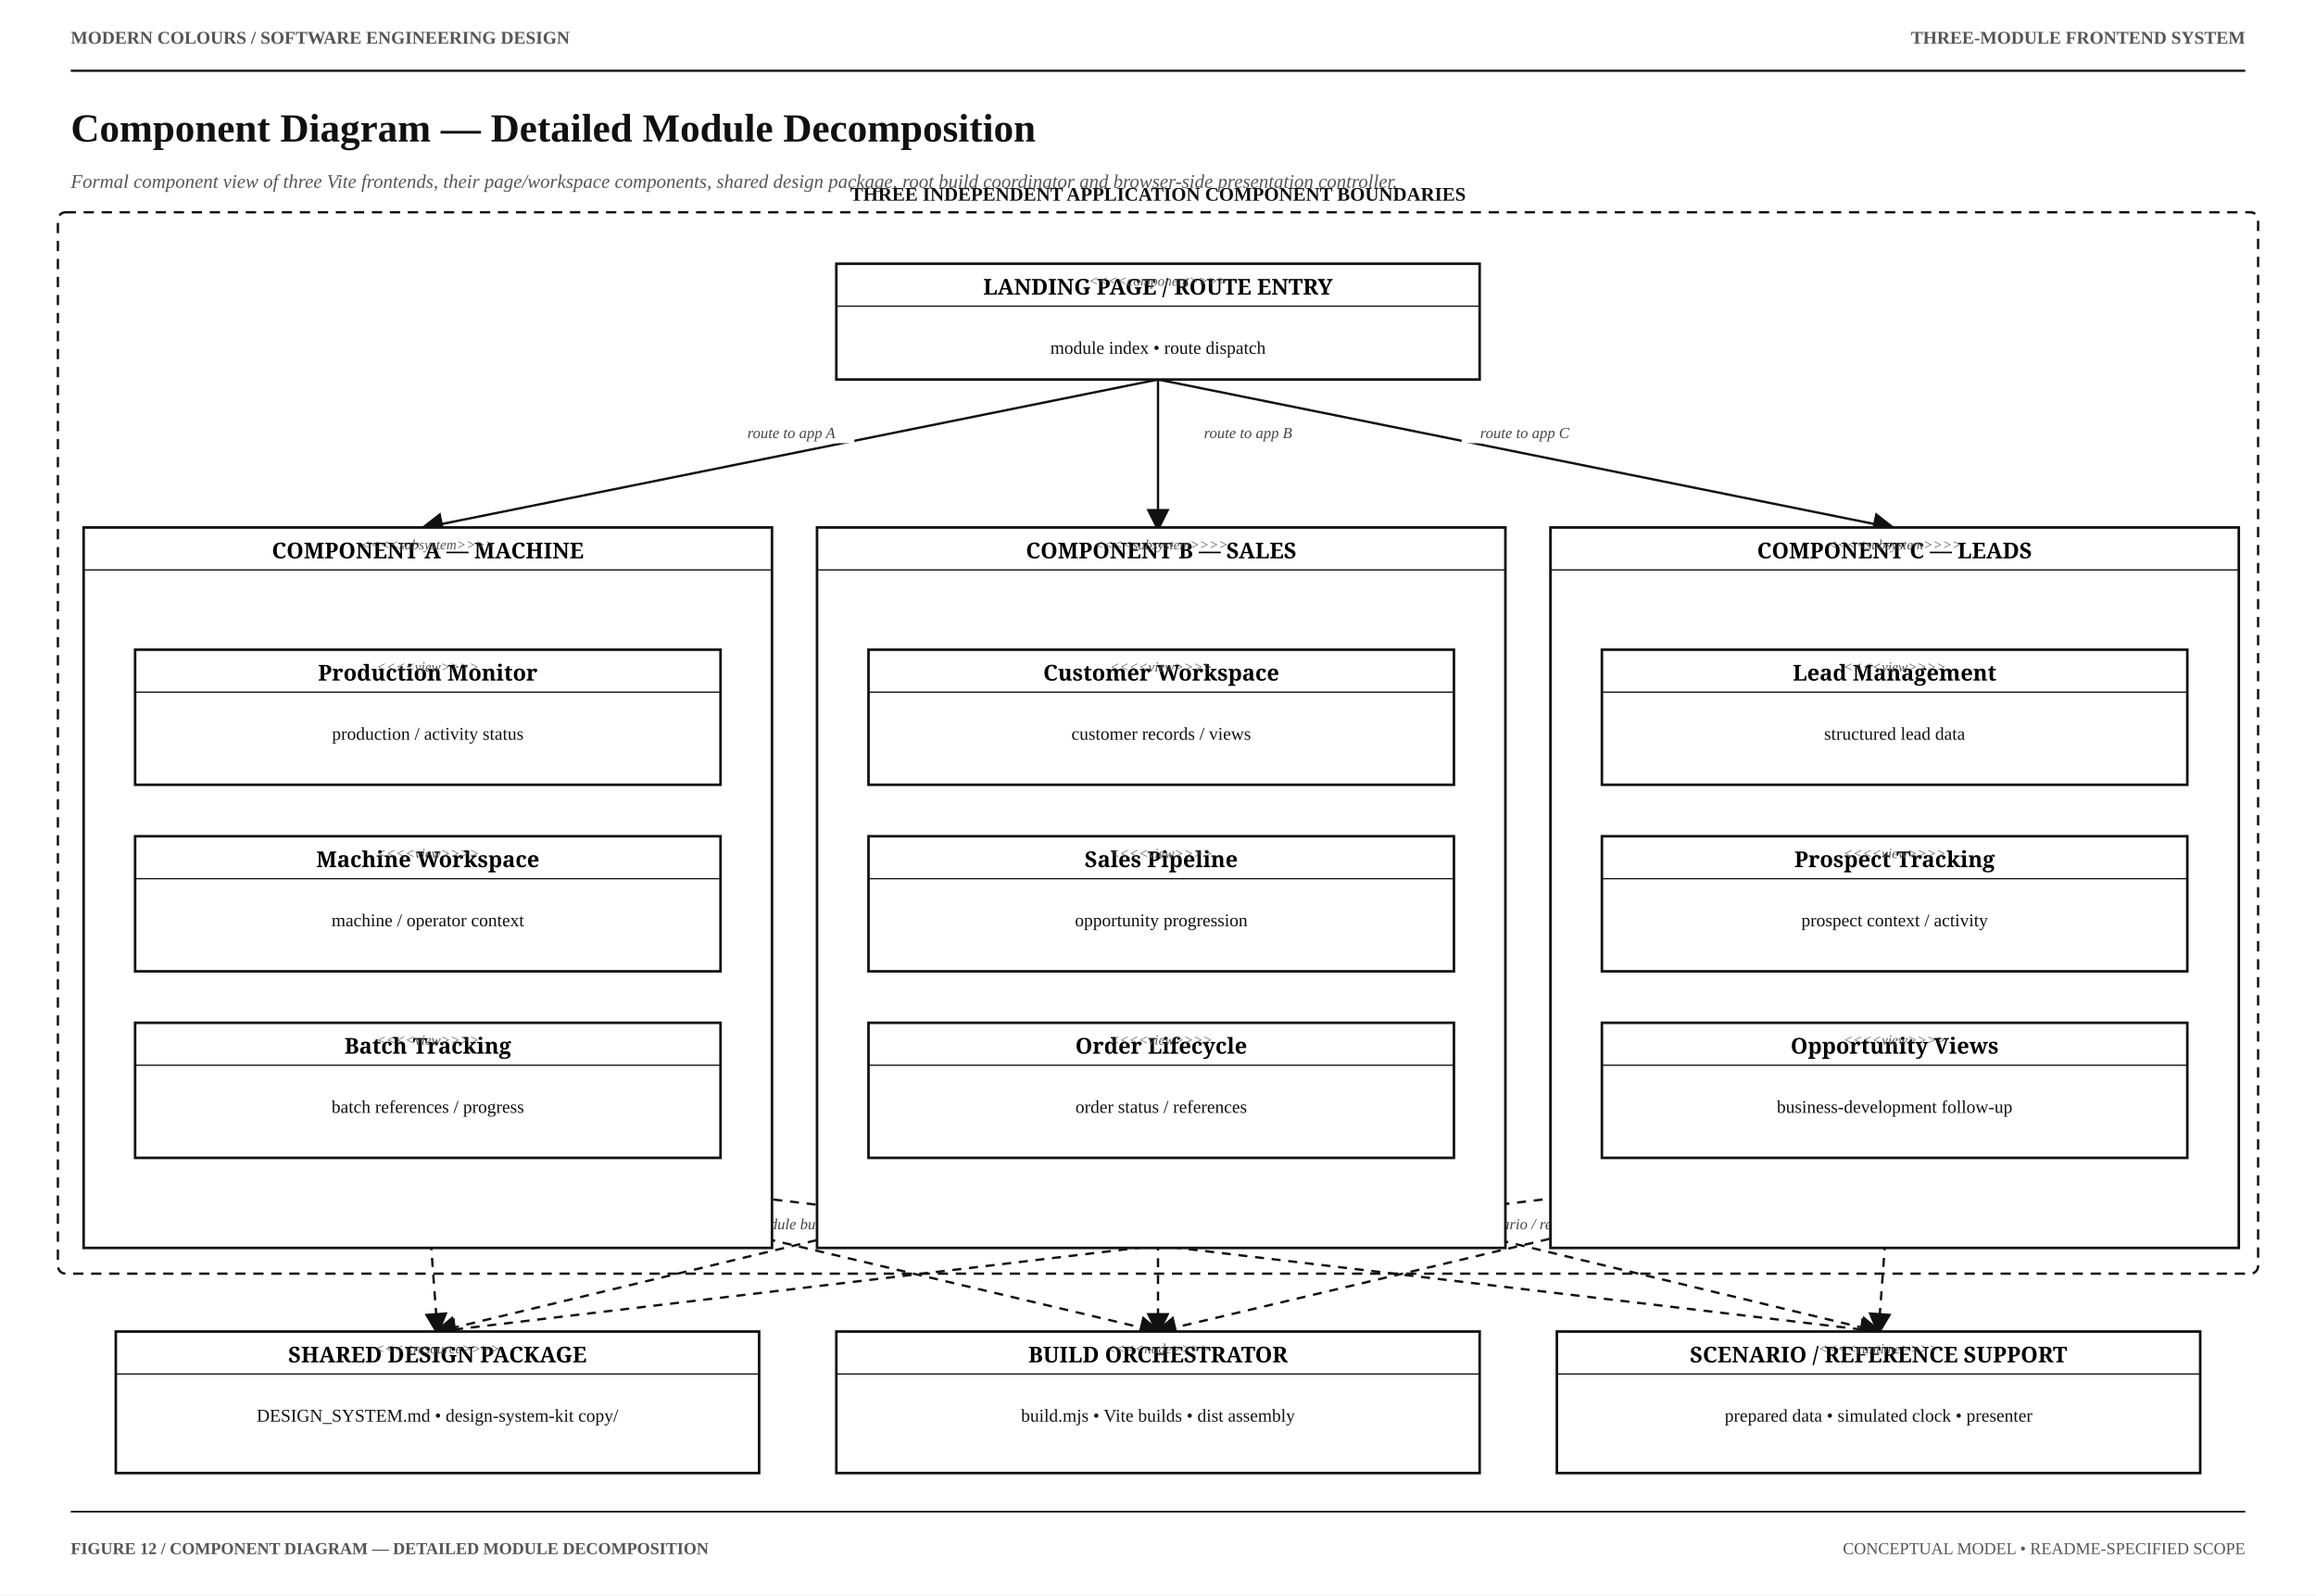
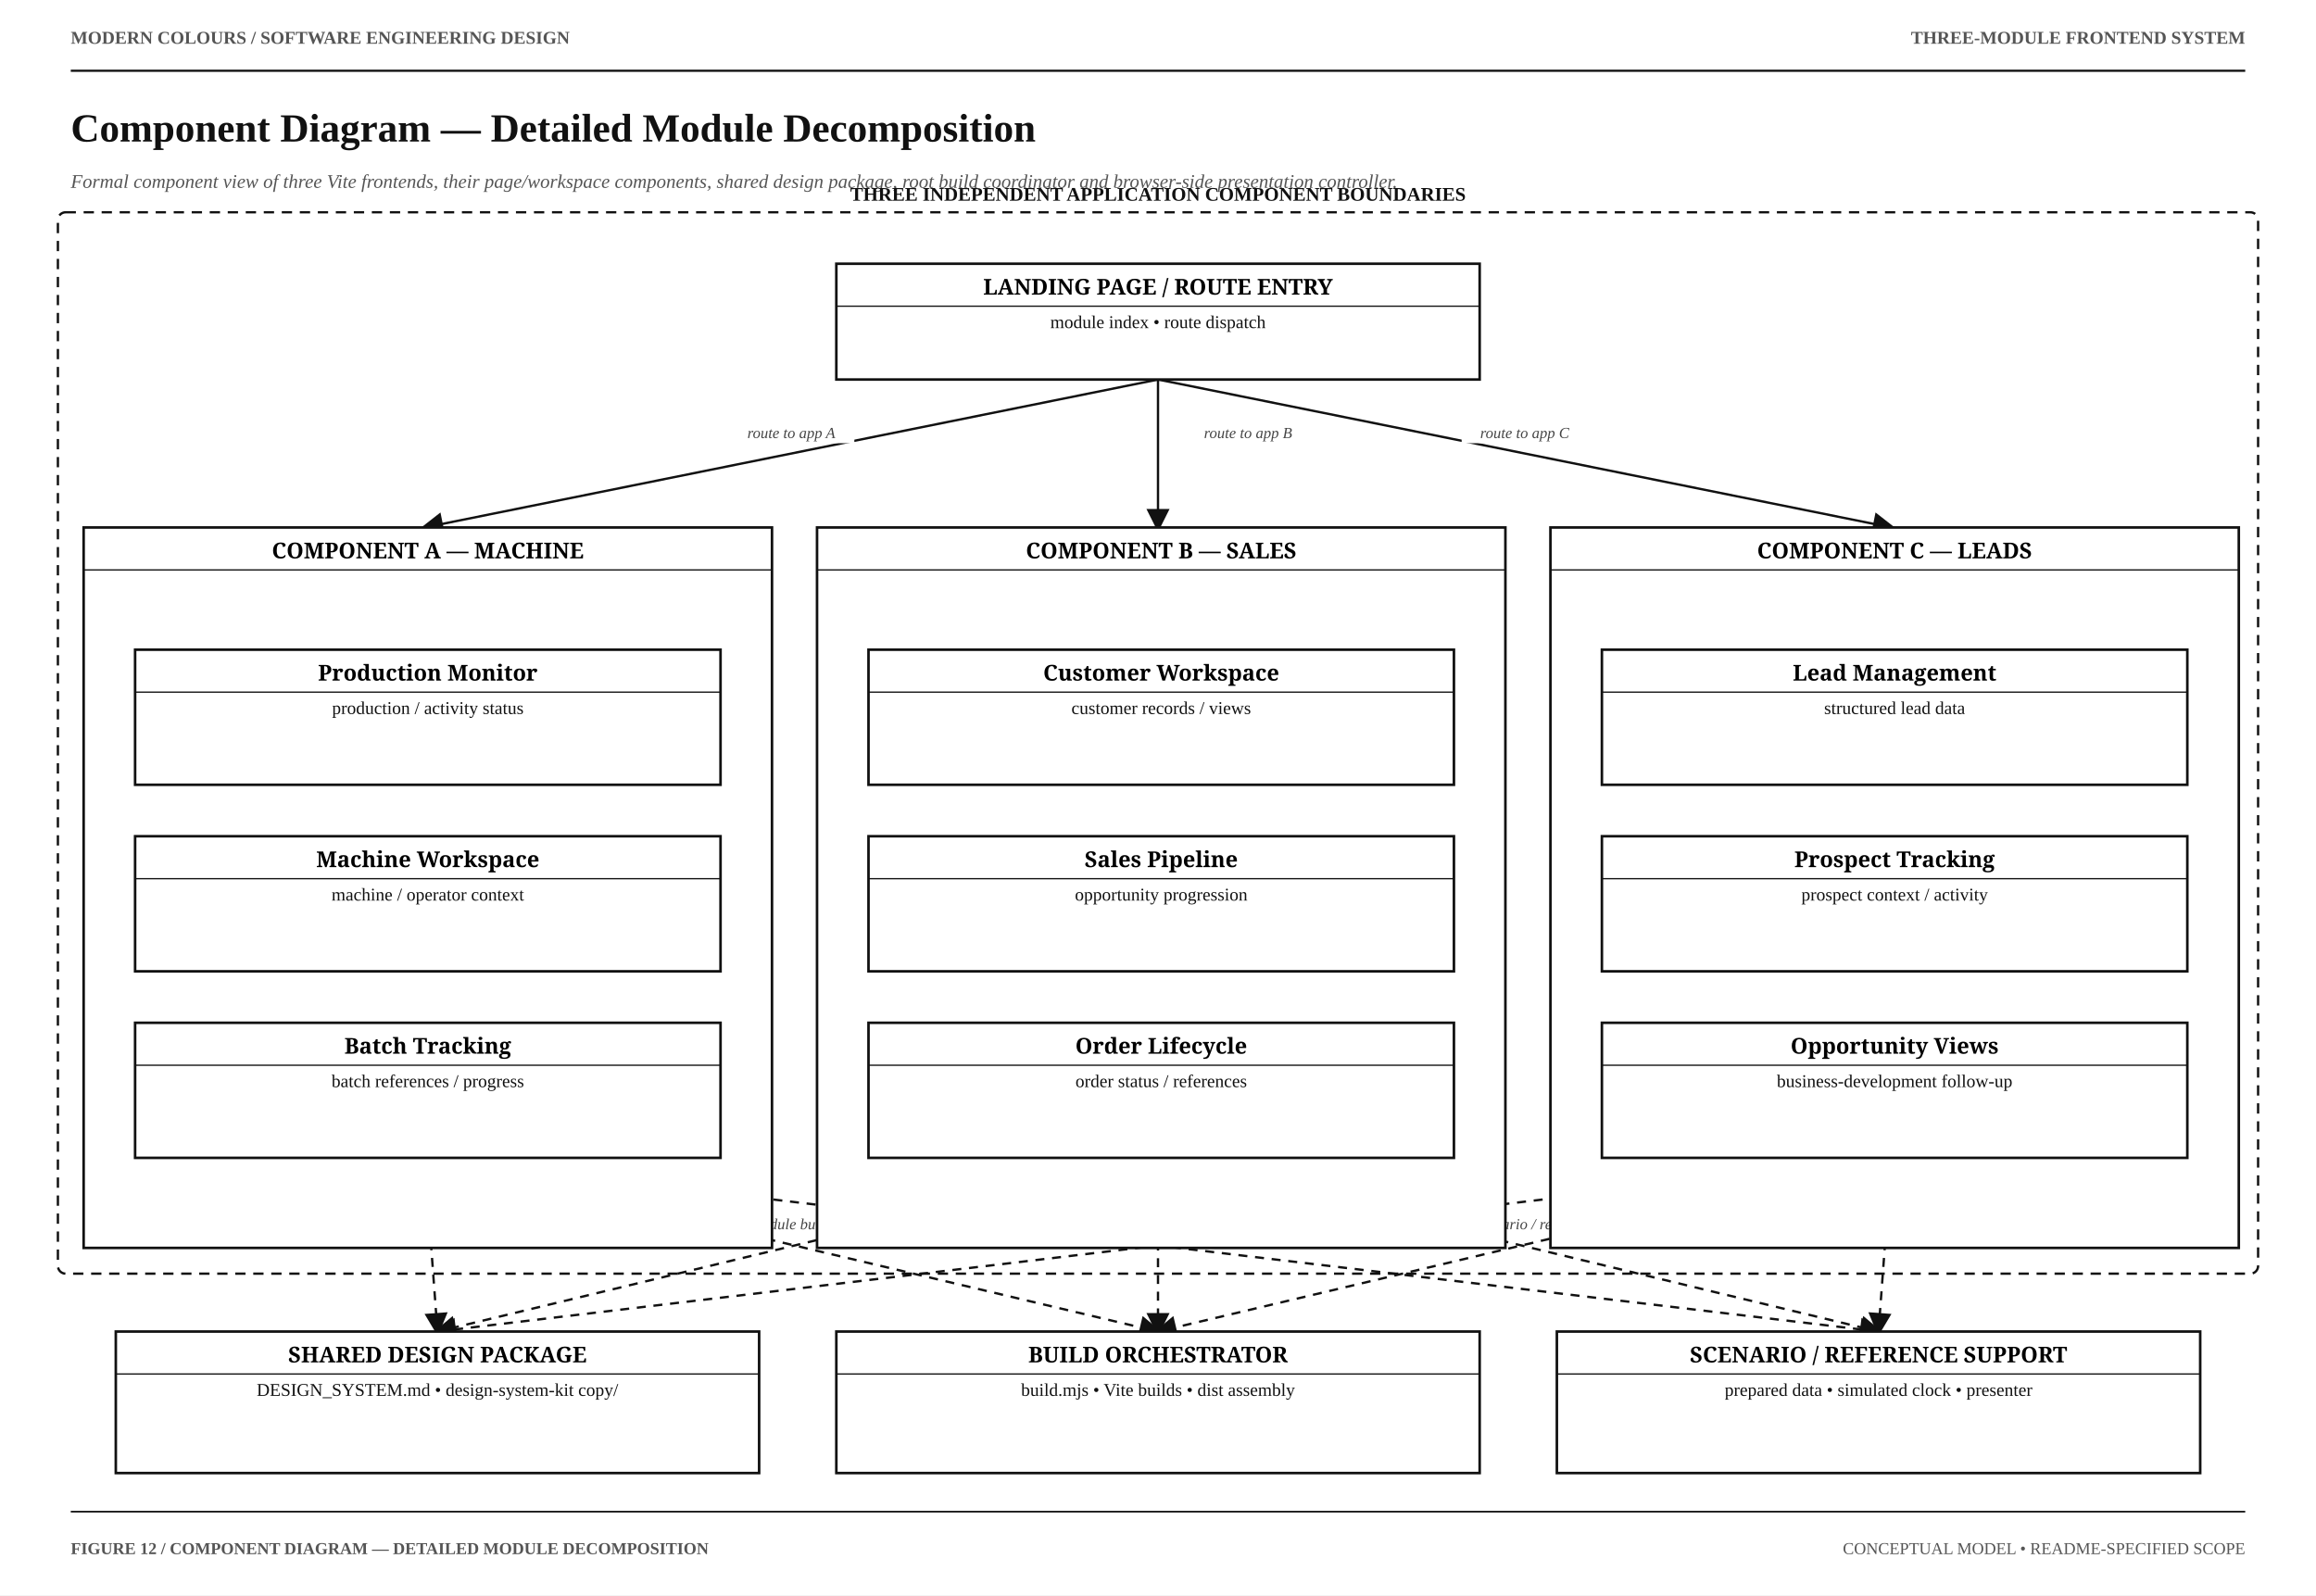
<svg xmlns="http://www.w3.org/2000/svg" width="100%" viewBox="0 0 1800 1240" role="img" aria-labelledby="ti de">
  <defs>
    <marker id="a" markerWidth="10" markerHeight="10" refX="8" refY="5" orient="auto">
      <path d="M0 0L10 5L0 10Z" fill="#111" />
    </marker>
  </defs>
  <rect width="1800" height="1240" fill="#fff" />
  <text x="55" y="34" text-anchor="start" font-family="Georgia,'Times New Roman',serif" font-size="14" font-weight="700" fill="#555">MODERN COLOURS / SOFTWARE ENGINEERING DESIGN</text>
  <text x="1745" y="34" text-anchor="end" font-family="Georgia,'Times New Roman',serif" font-size="14" font-weight="700" fill="#555">THREE-MODULE FRONTEND SYSTEM</text>
  <path d="M55 55H1745" stroke="#111" stroke-width="1.7" />
  <text x="55" y="110" text-anchor="start" font-family="Georgia,'Times New Roman',serif" font-size="31" font-weight="700" fill="#111">Component Diagram — Detailed Module Decomposition</text>
  <text x="55" y="146" text-anchor="start" font-family="Georgia,'Times New Roman',serif" font-size="15" font-weight="400" fill="#555" font-style="italic">Formal component view of three Vite frontends, their page/workspace components, shared design package, root build coordinator and browser-side presentation controller.</text>
  <rect x="45" y="165" width="1710" height="825" rx="6" fill="none" stroke="#111" stroke-width="1.8" stroke-dasharray="8 6" />
  <text x="900" y="156" text-anchor="middle" font-family="Georgia,'Times New Roman',serif" font-size="15" font-weight="700" fill="#111">THREE INDEPENDENT APPLICATION COMPONENT BOUNDARIES</text>
  <path d="M900 295 L330 410" fill="none" stroke="#111" stroke-width="1.8" marker-end="url(#a)" />
  <rect x="566" y="326.5" width="98" height="18" fill="#fff" />
  <text x="615" y="340.5" text-anchor="middle" font-family="Georgia,'Times New Roman',serif" font-size="12" font-weight="400" fill="#444" font-style="italic">route to app A</text>
  <path d="M900 295 L900 410" fill="none" stroke="#111" stroke-width="1.8" marker-end="url(#a)" />
  <rect x="921" y="326.5" width="98" height="18" fill="#fff" />
  <text x="970" y="340.5" text-anchor="middle" font-family="Georgia,'Times New Roman',serif" font-size="12" font-weight="400" fill="#444" font-style="italic">route to app B</text>
  <path d="M900 295 L1470 410" fill="none" stroke="#111" stroke-width="1.8" marker-end="url(#a)" />
  <rect x="1136" y="326.5" width="98" height="18" fill="#fff" />
  <text x="1185" y="340.5" text-anchor="middle" font-family="Georgia,'Times New Roman',serif" font-size="12" font-weight="400" fill="#444" font-style="italic">route to app C</text>
  <path d="M330 900 L340 1035" fill="none" stroke="#111" stroke-width="1.8" stroke-dasharray="7 6" marker-end="url(#a)" />
  <rect x="275.5" y="941.5" width="119" height="18" fill="#fff" />
  <text x="335" y="955.5" text-anchor="middle" font-family="Georgia,'Times New Roman',serif" font-size="12" font-weight="400" fill="#444" font-style="italic">design dependency</text>
  <path d="M900 900 L340 1035" fill="none" stroke="#111" stroke-width="1.8" stroke-dasharray="7 6" marker-end="url(#a)" />
  <rect x="560.5" y="941.5" width="119" height="18" fill="#fff" />
  <text x="620" y="955.5" text-anchor="middle" font-family="Georgia,'Times New Roman',serif" font-size="12" font-weight="400" fill="#444" font-style="italic">design dependency</text>
  <path d="M1470 900 L340 1035" fill="none" stroke="#111" stroke-width="1.8" stroke-dasharray="7 6" marker-end="url(#a)" />
  <rect x="845.5" y="941.5" width="119" height="18" fill="#fff" />
  <text x="905" y="955.5" text-anchor="middle" font-family="Georgia,'Times New Roman',serif" font-size="12" font-weight="400" fill="#444" font-style="italic">design dependency</text>
  <path d="M330 900 L900 1035" fill="none" stroke="#111" stroke-width="1.8" stroke-dasharray="7 6" marker-end="url(#a)" />
  <rect x="573" y="941.5" width="84" height="18" fill="#fff" />
  <text x="615" y="955.5" text-anchor="middle" font-family="Georgia,'Times New Roman',serif" font-size="12" font-weight="400" fill="#444" font-style="italic">module build</text>
  <path d="M900 900 L900 1035" fill="none" stroke="#111" stroke-width="1.8" stroke-dasharray="7 6" marker-end="url(#a)" />
  <rect x="908" y="941.5" width="84" height="18" fill="#fff" />
  <text x="950" y="955.5" text-anchor="middle" font-family="Georgia,'Times New Roman',serif" font-size="12" font-weight="400" fill="#444" font-style="italic">module build</text>
  <path d="M1470 900 L900 1035" fill="none" stroke="#111" stroke-width="1.8" stroke-dasharray="7 6" marker-end="url(#a)" />
  <rect x="1143" y="941.5" width="84" height="18" fill="#fff" />
  <text x="1185" y="955.5" text-anchor="middle" font-family="Georgia,'Times New Roman',serif" font-size="12" font-weight="400" fill="#444" font-style="italic">module build</text>
  <path d="M330 900 L1460 1035" fill="none" stroke="#111" stroke-width="1.8" stroke-dasharray="7 6" marker-end="url(#a)" />
  <rect x="842.5" y="941.5" width="105" height="18" fill="#fff" />
  <text x="895" y="955.5" text-anchor="middle" font-family="Georgia,'Times New Roman',serif" font-size="12" font-weight="400" fill="#444" font-style="italic">scenario / refs</text>
  <path d="M900 900 L1460 1035" fill="none" stroke="#111" stroke-width="1.8" stroke-dasharray="7 6" marker-end="url(#a)" />
  <rect x="1127.5" y="941.5" width="105" height="18" fill="#fff" />
  <text x="1180" y="955.5" text-anchor="middle" font-family="Georgia,'Times New Roman',serif" font-size="12" font-weight="400" fill="#444" font-style="italic">scenario / refs</text>
  <path d="M1470 900 L1460 1035" fill="none" stroke="#111" stroke-width="1.8" stroke-dasharray="7 6" marker-end="url(#a)" />
  <rect x="1412.5" y="941.5" width="105" height="18" fill="#fff" />
  <text x="1465" y="955.5" text-anchor="middle" font-family="Georgia,'Times New Roman',serif" font-size="12" font-weight="400" fill="#444" font-style="italic">scenario / refs</text>
  <rect x="650" y="205" width="500" height="90" fill="#fff" stroke="#111" stroke-width="2" />
  <line x1="650" y1="238" x2="1150" y2="238" stroke="#111" />
  <text x="900" y="229" text-anchor="middle" font-family="Georgia" font-size="17" font-weight="700">LANDING PAGE / ROUTE ENTRY</text>
-   <text x="900" y="222" text-anchor="middle" font-family="Georgia,'Times New Roman',serif" font-size="11" font-weight="400" fill="#555" font-style="italic">&lt;&lt;&lt;&lt;component&gt;&gt;&gt;&gt;</text>
-   <text x="900" y="275" text-anchor="middle" font-family="Georgia,'Times New Roman',serif" font-size="14" font-weight="400" fill="#111">module index • route dispatch</text>
+   <text x="900" y="255" text-anchor="middle" font-family="Georgia,'Times New Roman',serif" font-size="14" font-weight="400" fill="#111">module index • route dispatch</text>
  <rect x="65" y="410" width="535" height="560" fill="#fff" stroke="#111" stroke-width="2" />
  <line x1="65" y1="443" x2="600" y2="443" stroke="#111" />
  <text x="332.5" y="434" text-anchor="middle" font-family="Georgia" font-size="17" font-weight="700">COMPONENT A — MACHINE</text>
-   <text x="332.5" y="427" text-anchor="middle" font-family="Georgia,'Times New Roman',serif" font-size="11" font-weight="400" fill="#555" font-style="italic">&lt;&lt;&lt;&lt;subsystem&gt;&gt;&gt;&gt;</text>
  <rect x="635" y="410" width="535" height="560" fill="#fff" stroke="#111" stroke-width="2" />
  <line x1="635" y1="443" x2="1170" y2="443" stroke="#111" />
  <text x="902.5" y="434" text-anchor="middle" font-family="Georgia" font-size="17" font-weight="700">COMPONENT B — SALES</text>
-   <text x="902.5" y="427" text-anchor="middle" font-family="Georgia,'Times New Roman',serif" font-size="11" font-weight="400" fill="#555" font-style="italic">&lt;&lt;&lt;&lt;subsystem&gt;&gt;&gt;&gt;</text>
  <rect x="1205" y="410" width="535" height="560" fill="#fff" stroke="#111" stroke-width="2" />
  <line x1="1205" y1="443" x2="1740" y2="443" stroke="#111" />
  <text x="1472.5" y="434" text-anchor="middle" font-family="Georgia" font-size="17" font-weight="700">COMPONENT C — LEADS</text>
-   <text x="1472.5" y="427" text-anchor="middle" font-family="Georgia,'Times New Roman',serif" font-size="11" font-weight="400" fill="#555" font-style="italic">&lt;&lt;&lt;&lt;subsystem&gt;&gt;&gt;&gt;</text>
  <rect x="105" y="505" width="455" height="105" fill="#fff" stroke="#111" stroke-width="2" />
  <line x1="105" y1="538" x2="560" y2="538" stroke="#111" />
  <text x="332.5" y="529" text-anchor="middle" font-family="Georgia" font-size="17" font-weight="700">Production Monitor</text>
-   <text x="332.5" y="522" text-anchor="middle" font-family="Georgia,'Times New Roman',serif" font-size="11" font-weight="400" fill="#555" font-style="italic">&lt;&lt;&lt;&lt;view&gt;&gt;&gt;&gt;</text>
-   <text x="332.5" y="575" text-anchor="middle" font-family="Georgia,'Times New Roman',serif" font-size="14" font-weight="400" fill="#111">production / activity status</text>
+   <text x="332.5" y="555" text-anchor="middle" font-family="Georgia,'Times New Roman',serif" font-size="14" font-weight="400" fill="#111">production / activity status</text>
  <rect x="105" y="650" width="455" height="105" fill="#fff" stroke="#111" stroke-width="2" />
  <line x1="105" y1="683" x2="560" y2="683" stroke="#111" />
  <text x="332.5" y="674" text-anchor="middle" font-family="Georgia" font-size="17" font-weight="700">Machine Workspace</text>
-   <text x="332.5" y="667" text-anchor="middle" font-family="Georgia,'Times New Roman',serif" font-size="11" font-weight="400" fill="#555" font-style="italic">&lt;&lt;&lt;&lt;view&gt;&gt;&gt;&gt;</text>
-   <text x="332.5" y="720" text-anchor="middle" font-family="Georgia,'Times New Roman',serif" font-size="14" font-weight="400" fill="#111">machine / operator context</text>
+   <text x="332.5" y="700" text-anchor="middle" font-family="Georgia,'Times New Roman',serif" font-size="14" font-weight="400" fill="#111">machine / operator context</text>
  <rect x="105" y="795" width="455" height="105" fill="#fff" stroke="#111" stroke-width="2" />
  <line x1="105" y1="828" x2="560" y2="828" stroke="#111" />
  <text x="332.5" y="819" text-anchor="middle" font-family="Georgia" font-size="17" font-weight="700">Batch Tracking</text>
-   <text x="332.5" y="812" text-anchor="middle" font-family="Georgia,'Times New Roman',serif" font-size="11" font-weight="400" fill="#555" font-style="italic">&lt;&lt;&lt;&lt;view&gt;&gt;&gt;&gt;</text>
-   <text x="332.5" y="865" text-anchor="middle" font-family="Georgia,'Times New Roman',serif" font-size="14" font-weight="400" fill="#111">batch references / progress</text>
+   <text x="332.5" y="845" text-anchor="middle" font-family="Georgia,'Times New Roman',serif" font-size="14" font-weight="400" fill="#111">batch references / progress</text>
  <rect x="675" y="505" width="455" height="105" fill="#fff" stroke="#111" stroke-width="2" />
  <line x1="675" y1="538" x2="1130" y2="538" stroke="#111" />
  <text x="902.5" y="529" text-anchor="middle" font-family="Georgia" font-size="17" font-weight="700">Customer Workspace</text>
-   <text x="902.5" y="522" text-anchor="middle" font-family="Georgia,'Times New Roman',serif" font-size="11" font-weight="400" fill="#555" font-style="italic">&lt;&lt;&lt;&lt;view&gt;&gt;&gt;&gt;</text>
-   <text x="902.5" y="575" text-anchor="middle" font-family="Georgia,'Times New Roman',serif" font-size="14" font-weight="400" fill="#111">customer records / views</text>
+   <text x="902.5" y="555" text-anchor="middle" font-family="Georgia,'Times New Roman',serif" font-size="14" font-weight="400" fill="#111">customer records / views</text>
  <rect x="675" y="650" width="455" height="105" fill="#fff" stroke="#111" stroke-width="2" />
  <line x1="675" y1="683" x2="1130" y2="683" stroke="#111" />
  <text x="902.5" y="674" text-anchor="middle" font-family="Georgia" font-size="17" font-weight="700">Sales Pipeline</text>
-   <text x="902.5" y="667" text-anchor="middle" font-family="Georgia,'Times New Roman',serif" font-size="11" font-weight="400" fill="#555" font-style="italic">&lt;&lt;&lt;&lt;view&gt;&gt;&gt;&gt;</text>
-   <text x="902.5" y="720" text-anchor="middle" font-family="Georgia,'Times New Roman',serif" font-size="14" font-weight="400" fill="#111">opportunity progression</text>
+   <text x="902.5" y="700" text-anchor="middle" font-family="Georgia,'Times New Roman',serif" font-size="14" font-weight="400" fill="#111">opportunity progression</text>
  <rect x="675" y="795" width="455" height="105" fill="#fff" stroke="#111" stroke-width="2" />
  <line x1="675" y1="828" x2="1130" y2="828" stroke="#111" />
  <text x="902.5" y="819" text-anchor="middle" font-family="Georgia" font-size="17" font-weight="700">Order Lifecycle</text>
-   <text x="902.5" y="812" text-anchor="middle" font-family="Georgia,'Times New Roman',serif" font-size="11" font-weight="400" fill="#555" font-style="italic">&lt;&lt;&lt;&lt;view&gt;&gt;&gt;&gt;</text>
-   <text x="902.5" y="865" text-anchor="middle" font-family="Georgia,'Times New Roman',serif" font-size="14" font-weight="400" fill="#111">order status / references</text>
+   <text x="902.5" y="845" text-anchor="middle" font-family="Georgia,'Times New Roman',serif" font-size="14" font-weight="400" fill="#111">order status / references</text>
  <rect x="1245" y="505" width="455" height="105" fill="#fff" stroke="#111" stroke-width="2" />
  <line x1="1245" y1="538" x2="1700" y2="538" stroke="#111" />
  <text x="1472.5" y="529" text-anchor="middle" font-family="Georgia" font-size="17" font-weight="700">Lead Management</text>
-   <text x="1472.5" y="522" text-anchor="middle" font-family="Georgia,'Times New Roman',serif" font-size="11" font-weight="400" fill="#555" font-style="italic">&lt;&lt;&lt;&lt;view&gt;&gt;&gt;&gt;</text>
-   <text x="1472.5" y="575" text-anchor="middle" font-family="Georgia,'Times New Roman',serif" font-size="14" font-weight="400" fill="#111">structured lead data</text>
+   <text x="1472.5" y="555" text-anchor="middle" font-family="Georgia,'Times New Roman',serif" font-size="14" font-weight="400" fill="#111">structured lead data</text>
  <rect x="1245" y="650" width="455" height="105" fill="#fff" stroke="#111" stroke-width="2" />
  <line x1="1245" y1="683" x2="1700" y2="683" stroke="#111" />
  <text x="1472.5" y="674" text-anchor="middle" font-family="Georgia" font-size="17" font-weight="700">Prospect Tracking</text>
-   <text x="1472.5" y="667" text-anchor="middle" font-family="Georgia,'Times New Roman',serif" font-size="11" font-weight="400" fill="#555" font-style="italic">&lt;&lt;&lt;&lt;view&gt;&gt;&gt;&gt;</text>
-   <text x="1472.5" y="720" text-anchor="middle" font-family="Georgia,'Times New Roman',serif" font-size="14" font-weight="400" fill="#111">prospect context / activity</text>
+   <text x="1472.5" y="700" text-anchor="middle" font-family="Georgia,'Times New Roman',serif" font-size="14" font-weight="400" fill="#111">prospect context / activity</text>
  <rect x="1245" y="795" width="455" height="105" fill="#fff" stroke="#111" stroke-width="2" />
  <line x1="1245" y1="828" x2="1700" y2="828" stroke="#111" />
  <text x="1472.5" y="819" text-anchor="middle" font-family="Georgia" font-size="17" font-weight="700">Opportunity Views</text>
-   <text x="1472.5" y="812" text-anchor="middle" font-family="Georgia,'Times New Roman',serif" font-size="11" font-weight="400" fill="#555" font-style="italic">&lt;&lt;&lt;&lt;view&gt;&gt;&gt;&gt;</text>
-   <text x="1472.5" y="865" text-anchor="middle" font-family="Georgia,'Times New Roman',serif" font-size="14" font-weight="400" fill="#111">business-development follow-up</text>
+   <text x="1472.5" y="845" text-anchor="middle" font-family="Georgia,'Times New Roman',serif" font-size="14" font-weight="400" fill="#111">business-development follow-up</text>
  <rect x="90" y="1035" width="500" height="110" fill="#fff" stroke="#111" stroke-width="2" />
  <line x1="90" y1="1068" x2="590" y2="1068" stroke="#111" />
  <text x="340" y="1059" text-anchor="middle" font-family="Georgia" font-size="17" font-weight="700">SHARED DESIGN PACKAGE</text>
-   <text x="340" y="1052" text-anchor="middle" font-family="Georgia,'Times New Roman',serif" font-size="11" font-weight="400" fill="#555" font-style="italic">&lt;&lt;&lt;&lt;resource&gt;&gt;&gt;&gt;</text>
-   <text x="340" y="1105" text-anchor="middle" font-family="Georgia,'Times New Roman',serif" font-size="14" font-weight="400" fill="#111">DESIGN_SYSTEM.md • design-system-kit copy/</text>
+   <text x="340" y="1085" text-anchor="middle" font-family="Georgia,'Times New Roman',serif" font-size="14" font-weight="400" fill="#111">DESIGN_SYSTEM.md • design-system-kit copy/</text>
  <rect x="650" y="1035" width="500" height="110" fill="#fff" stroke="#111" stroke-width="2" />
  <line x1="650" y1="1068" x2="1150" y2="1068" stroke="#111" />
  <text x="900" y="1059" text-anchor="middle" font-family="Georgia" font-size="17" font-weight="700">BUILD ORCHESTRATOR</text>
-   <text x="900" y="1052" text-anchor="middle" font-family="Georgia,'Times New Roman',serif" font-size="11" font-weight="400" fill="#555" font-style="italic">&lt;&lt;&lt;&lt;node&gt;&gt;&gt;&gt;</text>
-   <text x="900" y="1105" text-anchor="middle" font-family="Georgia,'Times New Roman',serif" font-size="14" font-weight="400" fill="#111">build.mjs • Vite builds • dist assembly</text>
+   <text x="900" y="1085" text-anchor="middle" font-family="Georgia,'Times New Roman',serif" font-size="14" font-weight="400" fill="#111">build.mjs • Vite builds • dist assembly</text>
  <rect x="1210" y="1035" width="500" height="110" fill="#fff" stroke="#111" stroke-width="2" />
  <line x1="1210" y1="1068" x2="1710" y2="1068" stroke="#111" />
  <text x="1460" y="1059" text-anchor="middle" font-family="Georgia" font-size="17" font-weight="700">SCENARIO / REFERENCE SUPPORT</text>
-   <text x="1460" y="1052" text-anchor="middle" font-family="Georgia,'Times New Roman',serif" font-size="11" font-weight="400" fill="#555" font-style="italic">&lt;&lt;&lt;&lt;runtime&gt;&gt;&gt;&gt;</text>
-   <text x="1460" y="1105" text-anchor="middle" font-family="Georgia,'Times New Roman',serif" font-size="14" font-weight="400" fill="#111">prepared data • simulated clock • presenter</text>
+   <text x="1460" y="1085" text-anchor="middle" font-family="Georgia,'Times New Roman',serif" font-size="14" font-weight="400" fill="#111">prepared data • simulated clock • presenter</text>
  <path d="M55 1175H1745" stroke="#111" stroke-width="1.3" />
  <text x="55" y="1208" text-anchor="start" font-family="Georgia,'Times New Roman',serif" font-size="13" font-weight="700" fill="#555">FIGURE 12 / COMPONENT DIAGRAM — DETAILED MODULE DECOMPOSITION</text>
  <text x="1745" y="1208" text-anchor="end" font-family="Georgia,'Times New Roman',serif" font-size="13" font-weight="400" fill="#555">CONCEPTUAL MODEL • README-SPECIFIED SCOPE</text>
</svg>
